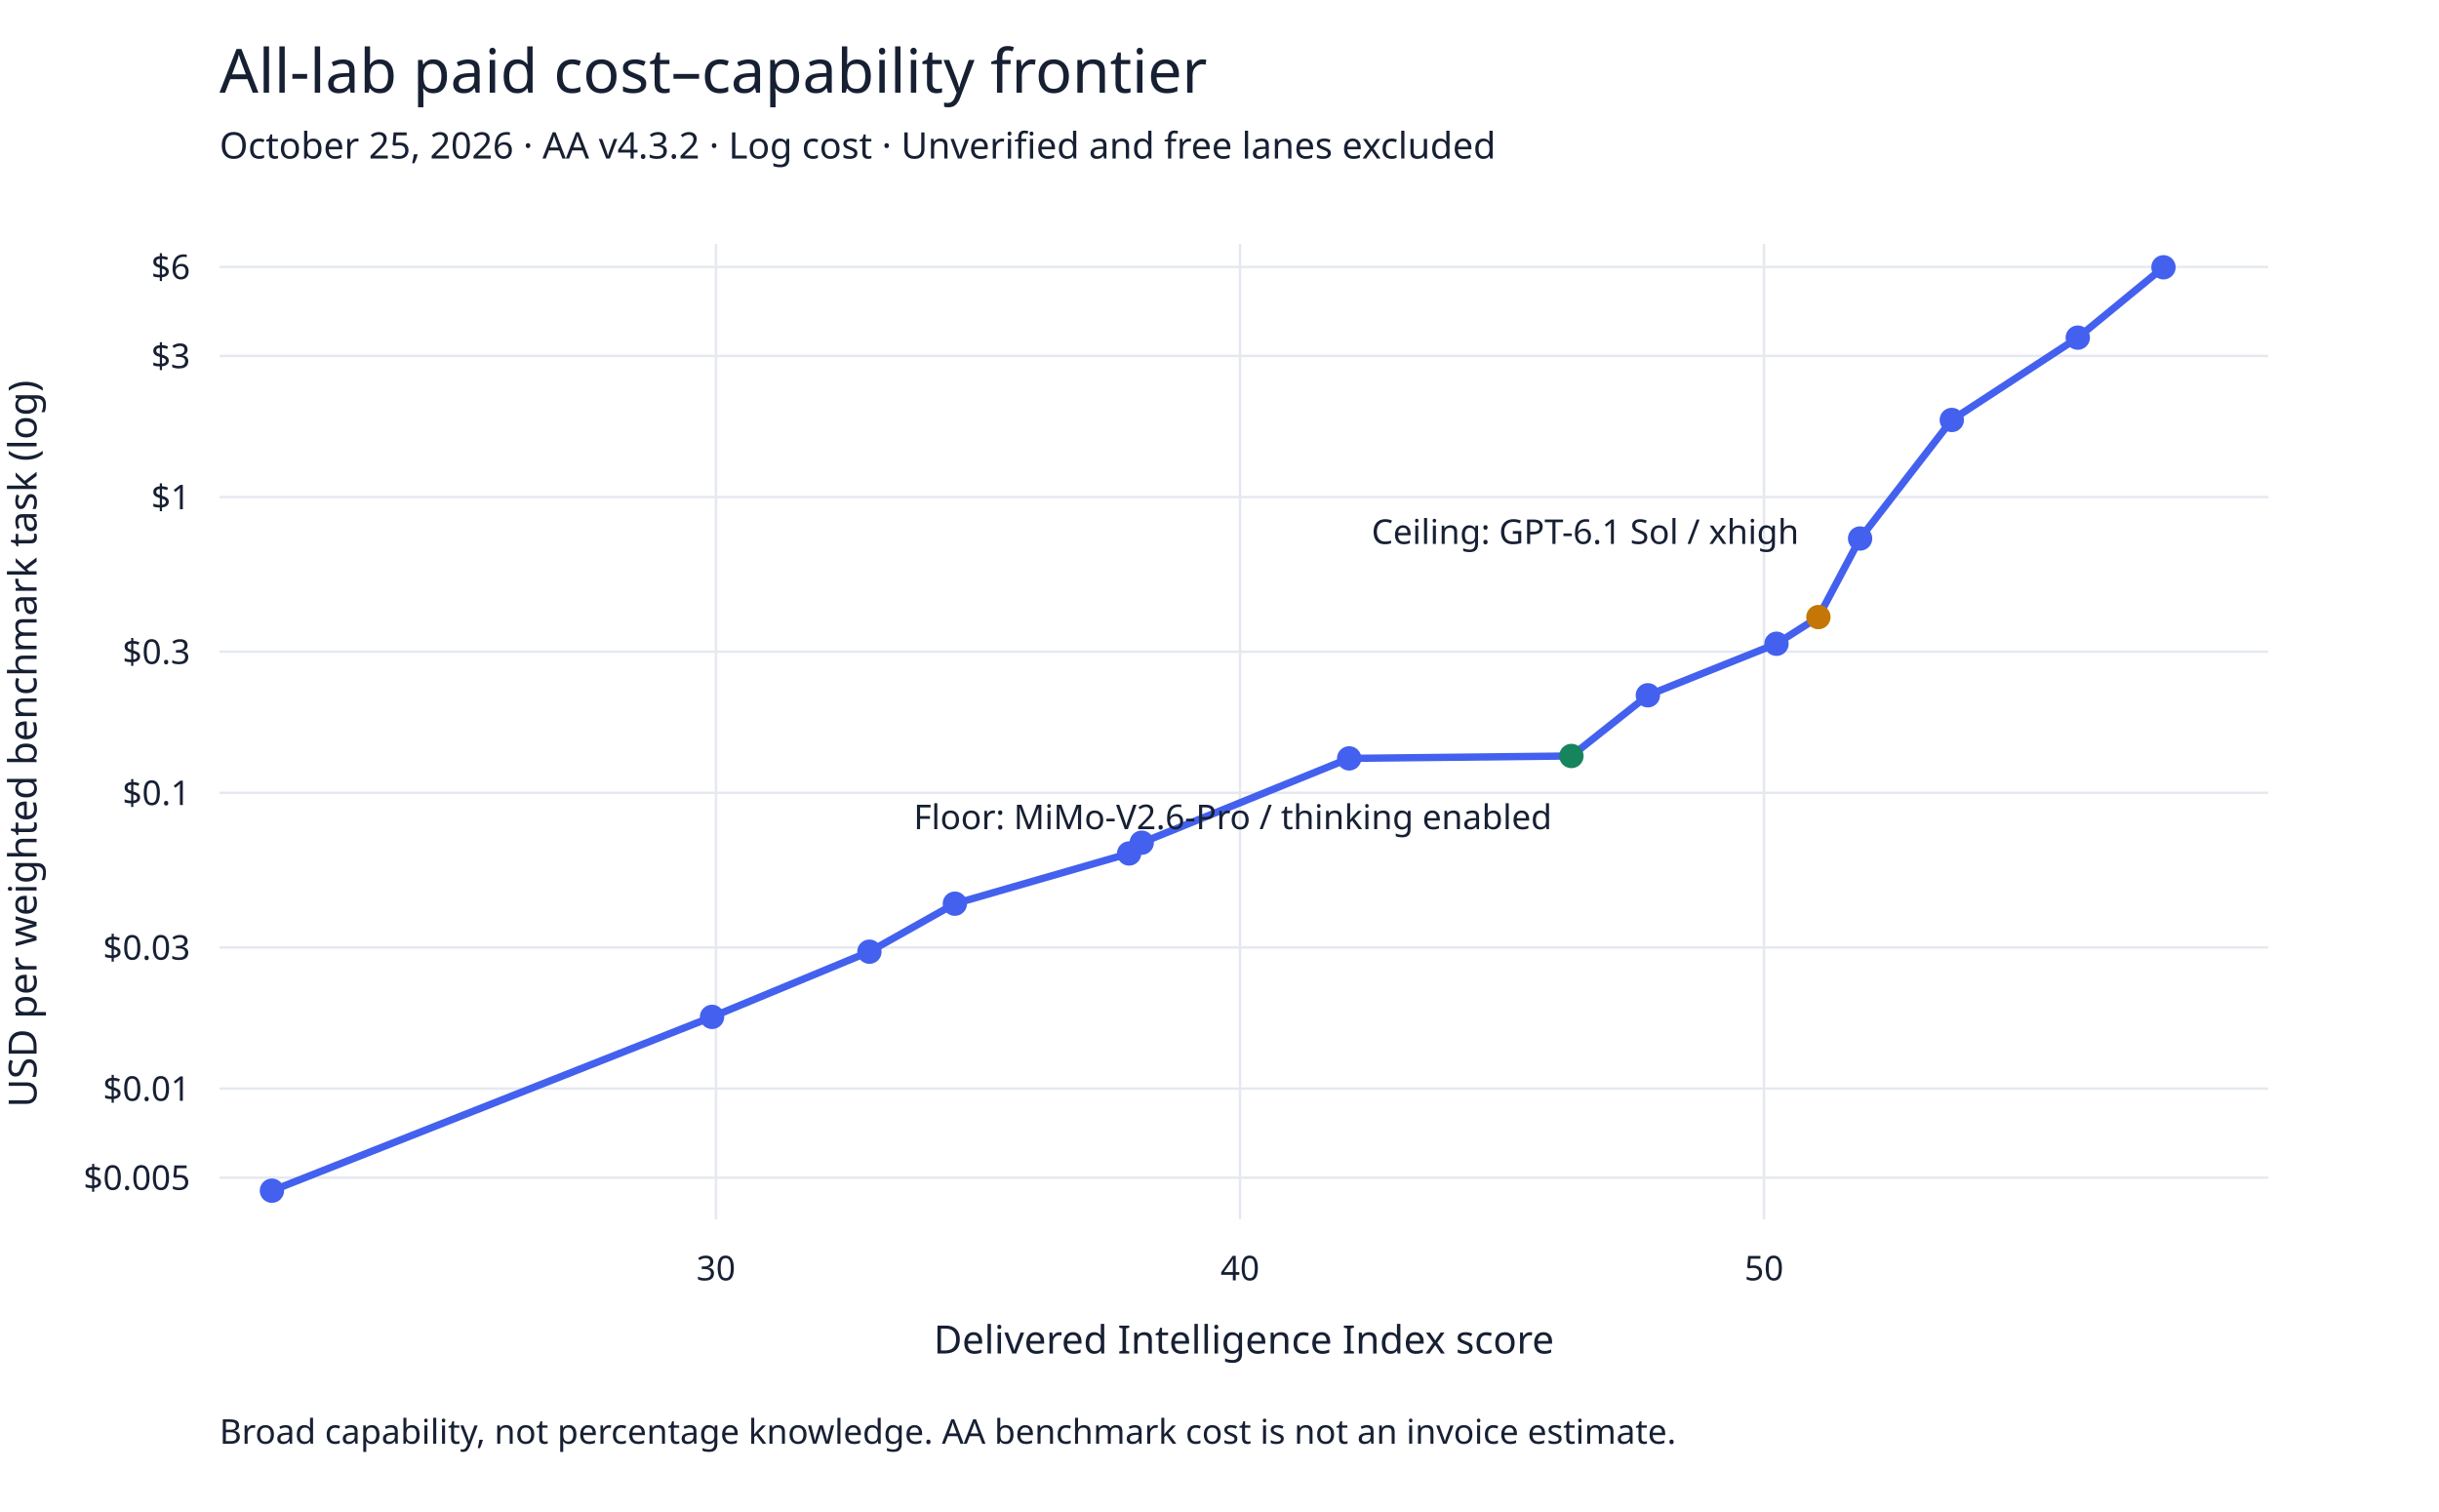
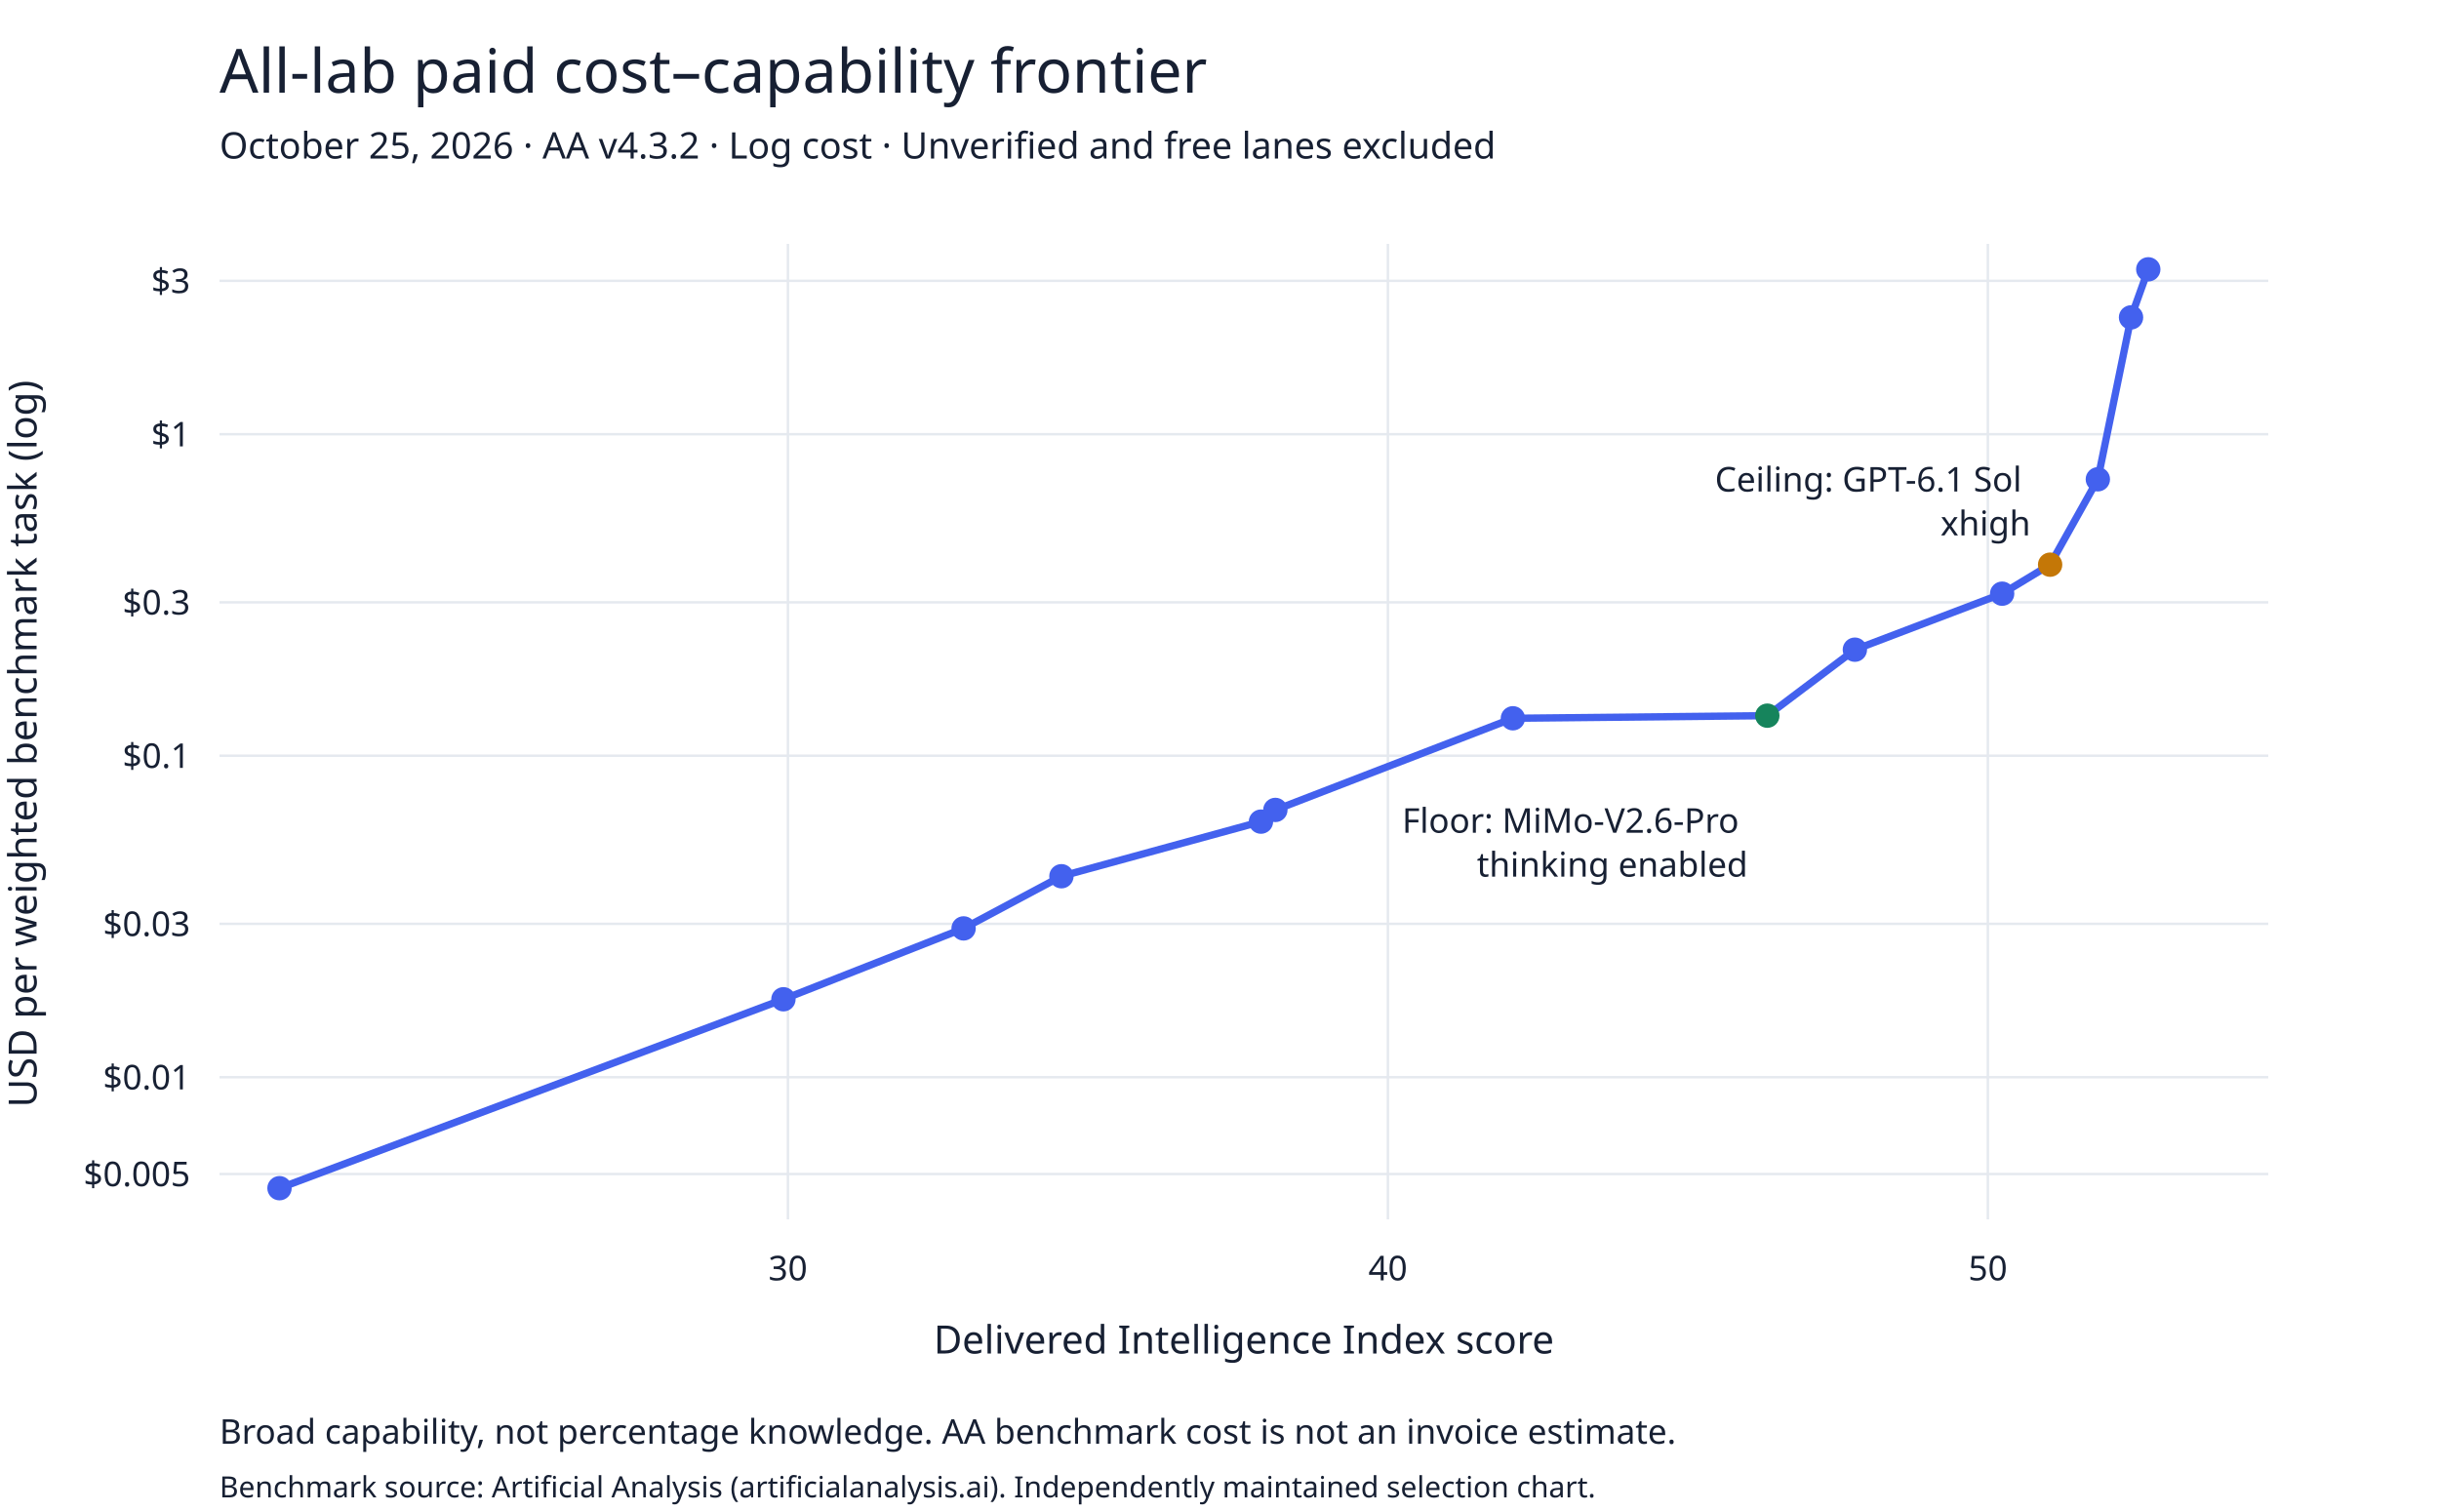
<svg xmlns="http://www.w3.org/2000/svg" width="1000" height="620">
  <rect width="100%" height="100%" fill="white" />
  <g font-family="sans-serif" fill="#172033">
    <text x="90" y="38" font-size="25">All-lab paid cost–capability frontier</text>
    <text x="90" y="65" font-size="15">October 25, 2026 · AA v4.3.2 · Log cost · Unverified and free lanes excluded</text>
-     <path d="M293.549,100 V500" stroke="#e5e9ef" />
-     <text x="293.549" y="525" text-anchor="middle" font-size="14">30</text>
-     <path d="M508.404,100 V500" stroke="#e5e9ef" />
-     <text x="508.404" y="525" text-anchor="middle" font-size="14">40</text>
-     <path d="M723.259,100 V500" stroke="#e5e9ef" />
-     <text x="723.259" y="525" text-anchor="middle" font-size="14">50</text>
-     <path d="M90,482.891 H930" stroke="#e5e9ef" />
-     <text x="78" y="487.891" text-anchor="end" font-size="14">$0.005</text>
-     <path d="M90,446.382 H930" stroke="#e5e9ef" />
-     <text x="78" y="451.382" text-anchor="end" font-size="14">$0.01</text>
-     <path d="M90,388.516 H930" stroke="#e5e9ef" />
-     <text x="78" y="393.516" text-anchor="end" font-size="14">$0.03</text>
-     <path d="M90,325.101 H930" stroke="#e5e9ef" />
-     <text x="78" y="330.101" text-anchor="end" font-size="14">$0.1</text>
-     <path d="M90,267.235 H930" stroke="#e5e9ef" />
-     <text x="78" y="272.235" text-anchor="end" font-size="14">$0.3</text>
-     <path d="M90,203.82 H930" stroke="#e5e9ef" />
-     <text x="78" y="208.82" text-anchor="end" font-size="14">$1</text>
-     <path d="M90,145.954 H930" stroke="#e5e9ef" />
-     <text x="78" y="150.954" text-anchor="end" font-size="14">$3</text>
-     <path d="M90,109.445 H930" stroke="#e5e9ef" />
-     <text x="78" y="114.445" text-anchor="end" font-size="14">$6</text>
+     <path d="M323.048,100 V500" stroke="#e5e9ef" />
+     <text x="323.048" y="525" text-anchor="middle" font-size="14">30</text>
+     <path d="M569.04,100 V500" stroke="#e5e9ef" />
+     <text x="569.04" y="525" text-anchor="middle" font-size="14">40</text>
+     <path d="M815.032,100 V500" stroke="#e5e9ef" />
+     <text x="815.032" y="525" text-anchor="middle" font-size="14">50</text>
+     <path d="M90,481.403 H930" stroke="#e5e9ef" />
+     <text x="78" y="486.403" text-anchor="end" font-size="14">$0.005</text>
+     <path d="M90,441.717 H930" stroke="#e5e9ef" />
+     <text x="78" y="446.717" text-anchor="end" font-size="14">$0.01</text>
+     <path d="M90,378.817 H930" stroke="#e5e9ef" />
+     <text x="78" y="383.817" text-anchor="end" font-size="14">$0.03</text>
+     <path d="M90,309.885 H930" stroke="#e5e9ef" />
+     <text x="78" y="314.885" text-anchor="end" font-size="14">$0.1</text>
+     <path d="M90,246.985 H930" stroke="#e5e9ef" />
+     <text x="78" y="251.985" text-anchor="end" font-size="14">$0.3</text>
+     <path d="M90,178.053 H930" stroke="#e5e9ef" />
+     <text x="78" y="183.053" text-anchor="end" font-size="14">$1</text>
+     <path d="M90,115.153 H930" stroke="#e5e9ef" />
+     <text x="78" y="120.153" text-anchor="end" font-size="14">$3</text>
    <text x="510" y="555" text-anchor="middle" font-size="16">Delivered Intelligence Index score</text>
    <text x="15" y="305" transform="rotate(-90 15 305)" text-anchor="middle" font-size="16">USD per weighted benchmark task (log)</text>
-     <polyline points="111.485,488.247 291.942,416.976 356.463,390.245 391.496,370.564 462.948,349.962 468.108,345.552 553.17,310.978 644.283,309.992 675.632,285.102 728.368,263.977 745.556,253.031 762.647,220.819 800.245,172.206 851.9,138.454 887.029,109.603" fill="none" stroke="#4361ee" stroke-width="3" />
-     <circle cx="111.485" cy="488.247" r="5" fill="#4361ee" />
-     <circle cx="291.942" cy="416.976" r="5" fill="#4361ee" />
-     <circle cx="356.463" cy="390.245" r="5" fill="#4361ee" />
-     <circle cx="391.496" cy="370.564" r="5" fill="#4361ee" />
-     <circle cx="462.948" cy="349.962" r="5" fill="#4361ee" />
-     <circle cx="468.108" cy="345.552" r="5" fill="#4361ee" />
-     <circle cx="553.17" cy="310.978" r="5" fill="#4361ee" />
-     <circle cx="644.283" cy="309.992" r="5" fill="#16845c" />
-     <circle cx="675.632" cy="285.102" r="5" fill="#4361ee" />
-     <circle cx="728.368" cy="263.977" r="5" fill="#4361ee" />
-     <circle cx="745.556" cy="253.031" r="5" fill="#c47707" />
-     <circle cx="762.647" cy="220.819" r="5" fill="#4361ee" />
-     <circle cx="800.245" cy="172.206" r="5" fill="#4361ee" />
-     <circle cx="851.9" cy="138.454" r="5" fill="#4361ee" />
-     <circle cx="887.029" cy="109.603" r="5" fill="#4361ee" />
-     <text x="636.283" y="339.992" text-anchor="end" font-size="14">Floor: MiMo-V2.6-Pro / thinking enabled</text>
-     <text x="737.556" y="223.031" text-anchor="end" font-size="14">Ceiling: GPT-6.1 Sol / xhigh</text>
+     <polyline points="114.599,487.224 321.207,409.753 395.079,380.696 435.189,359.303 516.997,336.909 522.904,332.115 620.294,294.534 724.61,293.462 760.503,266.406 820.881,243.444 840.56,231.546 860.128,196.531 873.733,130.147 880.802,110.439" fill="none" stroke="#4361ee" stroke-width="3" />
+     <circle cx="114.599" cy="487.224" r="5" fill="#4361ee" />
+     <circle cx="321.207" cy="409.753" r="5" fill="#4361ee" />
+     <circle cx="395.079" cy="380.696" r="5" fill="#4361ee" />
+     <circle cx="435.189" cy="359.303" r="5" fill="#4361ee" />
+     <circle cx="516.997" cy="336.909" r="5" fill="#4361ee" />
+     <circle cx="522.904" cy="332.115" r="5" fill="#4361ee" />
+     <circle cx="620.294" cy="294.534" r="5" fill="#4361ee" />
+     <circle cx="724.61" cy="293.462" r="5" fill="#16845c" />
+     <circle cx="760.503" cy="266.406" r="5" fill="#4361ee" />
+     <circle cx="820.881" cy="243.444" r="5" fill="#4361ee" />
+     <circle cx="840.56" cy="231.546" r="5" fill="#c47707" />
+     <circle cx="860.128" cy="196.531" r="5" fill="#4361ee" />
+     <circle cx="873.733" cy="130.147" r="5" fill="#4361ee" />
+     <circle cx="880.802" cy="110.439" r="5" fill="#4361ee" />
+     <text x="716.61" y="341.462" text-anchor="end" font-size="14">
+       <tspan>Floor: MiMo-V2.6-Pro</tspan>
+       <tspan x="716.61" dy="18">thinking enabled</tspan>
+     </text>
+     <text x="832.56" y="201.546" text-anchor="end" font-size="14">
+       <tspan>Ceiling: GPT-6.1 Sol</tspan>
+       <tspan x="832.56" dy="18">xhigh</tspan>
+     </text>
    <text x="90" y="592" font-size="14">Broad capability, not percentage knowledge. AA benchmark cost is not an invoice estimate.</text>
+     <text x="90" y="614" font-size="12">Benchmark source: Artificial Analysis (artificialanalysis.ai). Independently maintained selection chart.</text>
  </g>
</svg>
